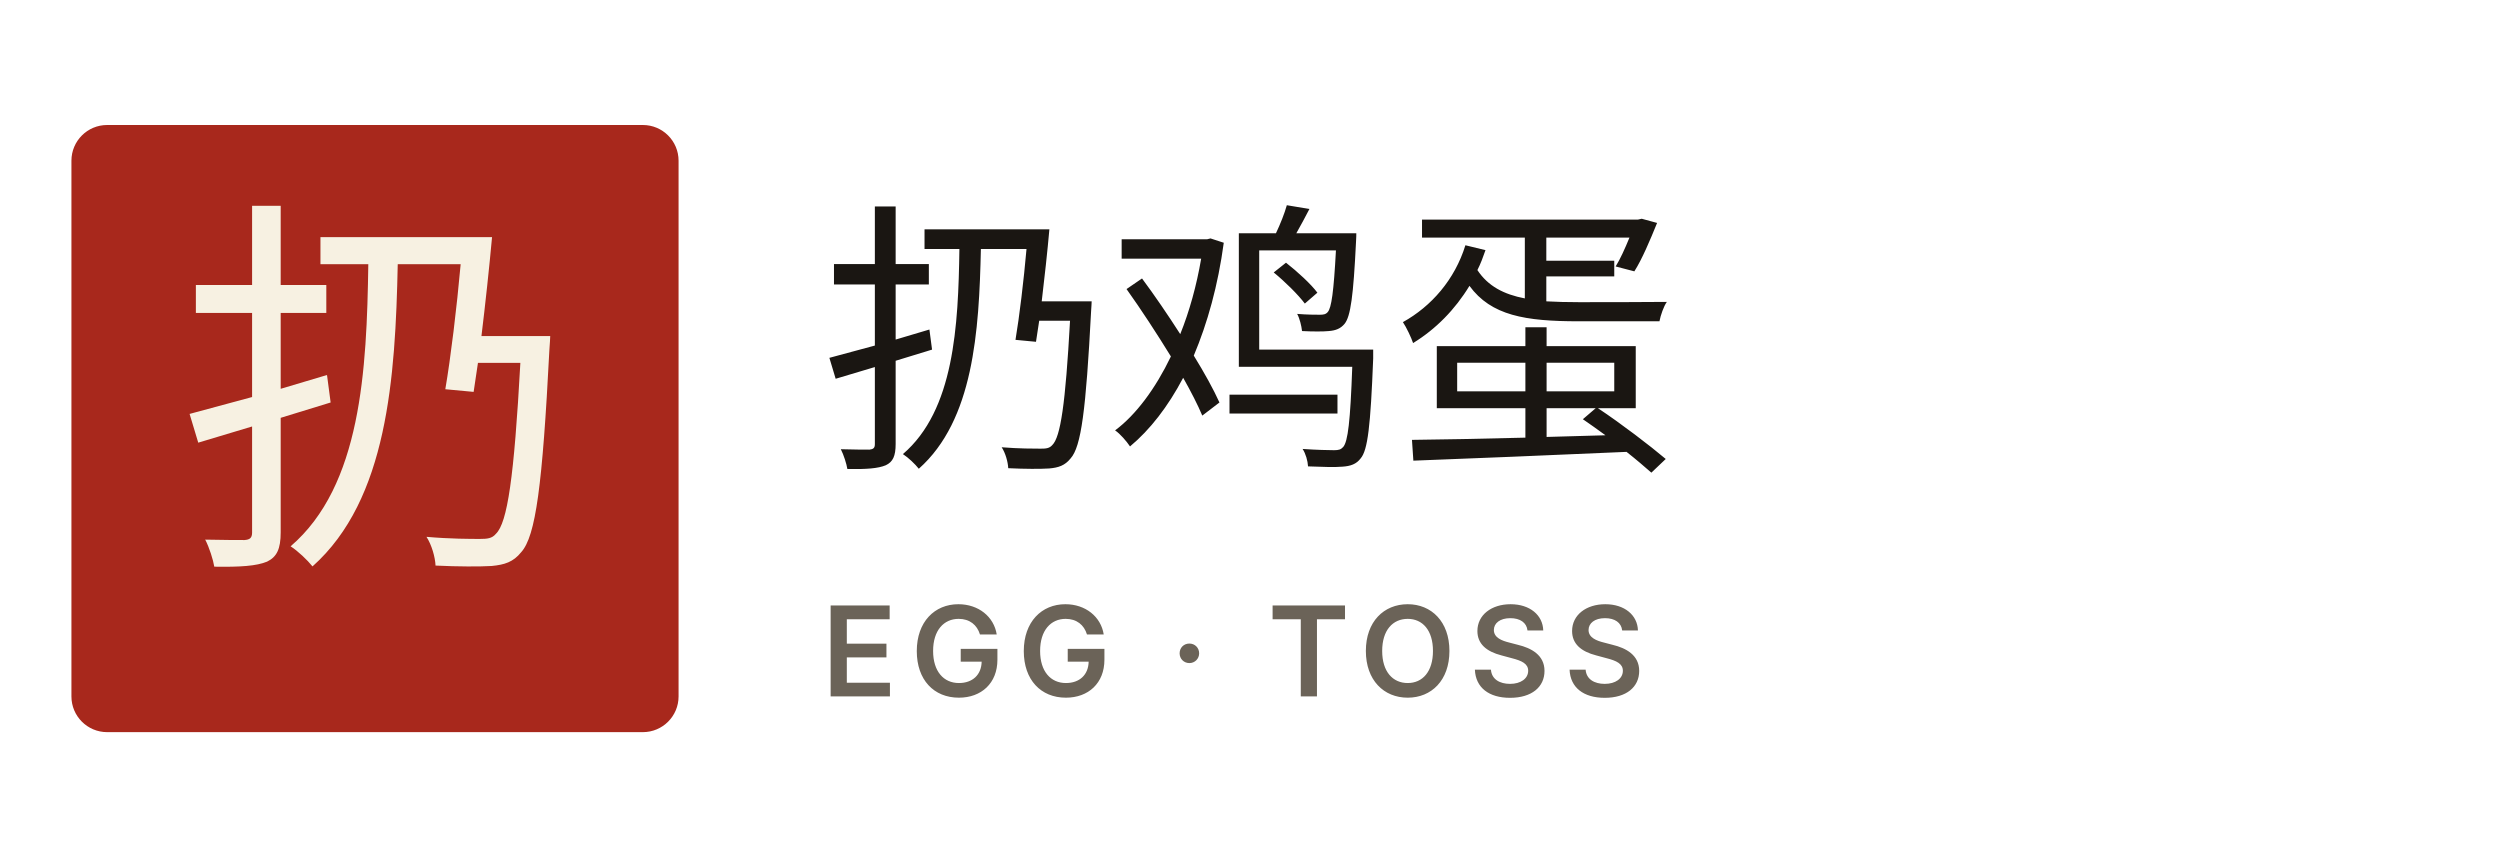
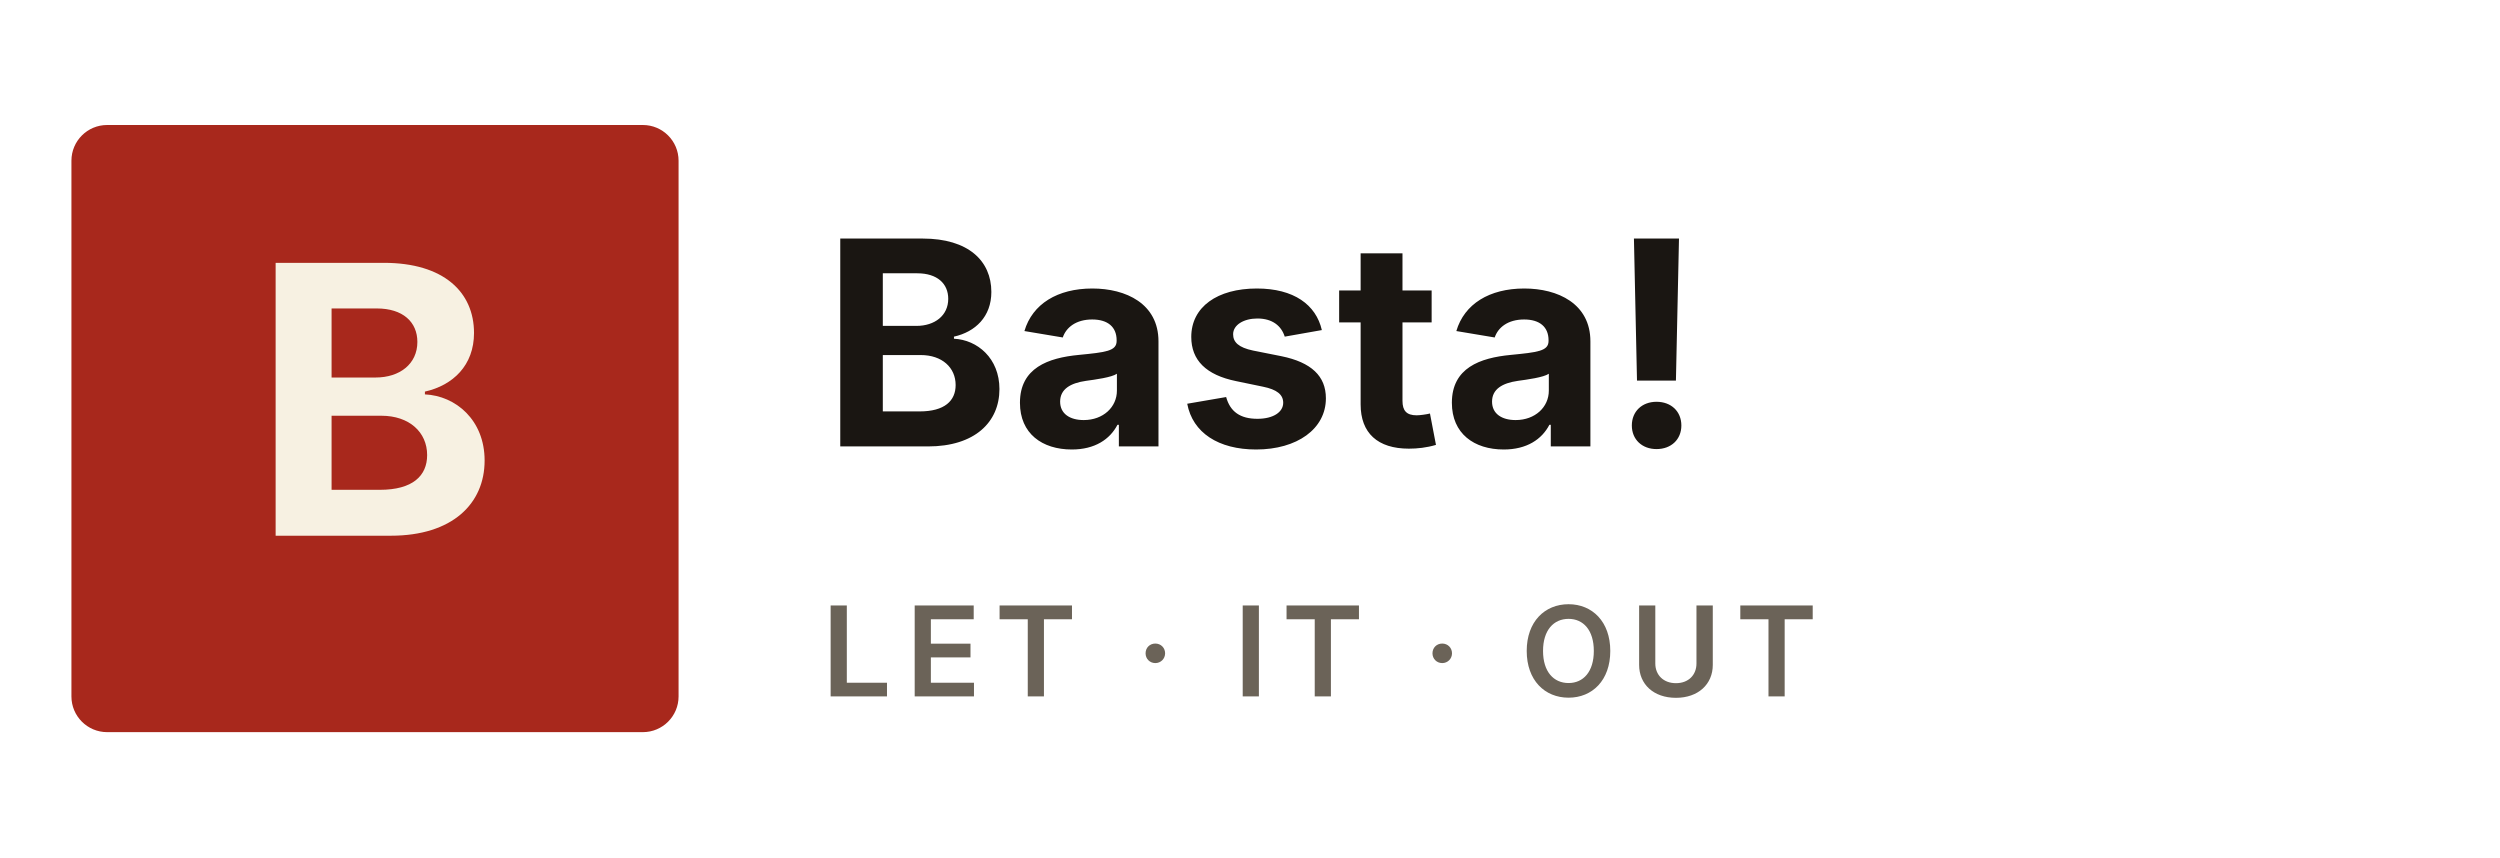
<svg xmlns="http://www.w3.org/2000/svg" viewBox="0 0 280 96">
  <defs>
    
  </defs>
  <rect x="8" y="14" width="68" height="68" rx="4" fill="#A8281C" />
-   <text x="42" y="60" text-anchor="middle" font-family="Ma Shan Zheng, serif" font-size="44" fill="#F7F1E2">扔</text>
-   <text x="92" y="50" font-family="ZCOOL KuaiLe, sans-serif" font-size="32" fill="#1A1612">扔鸡蛋</text>
-   <text x="92" y="78" font-family="Inter, sans-serif" font-weight="600" font-size="14" fill="#6B6358" letter-spacing="1.5">EGG · TOSS</text>
+   <text x="42" y="60" text-anchor="middle" font-family="Inter, sans-serif" font-weight="700" font-size="42" fill="#F7F1E2">B</text>
+   <text x="92" y="50" font-family="Inter, sans-serif" font-weight="700" font-size="32" fill="#1A1612">Basta!</text>
+   <text x="92" y="78" font-family="Inter, sans-serif" font-weight="600" font-size="14" fill="#6B6358" letter-spacing="1.5">LET · IT · OUT</text>
</svg>
